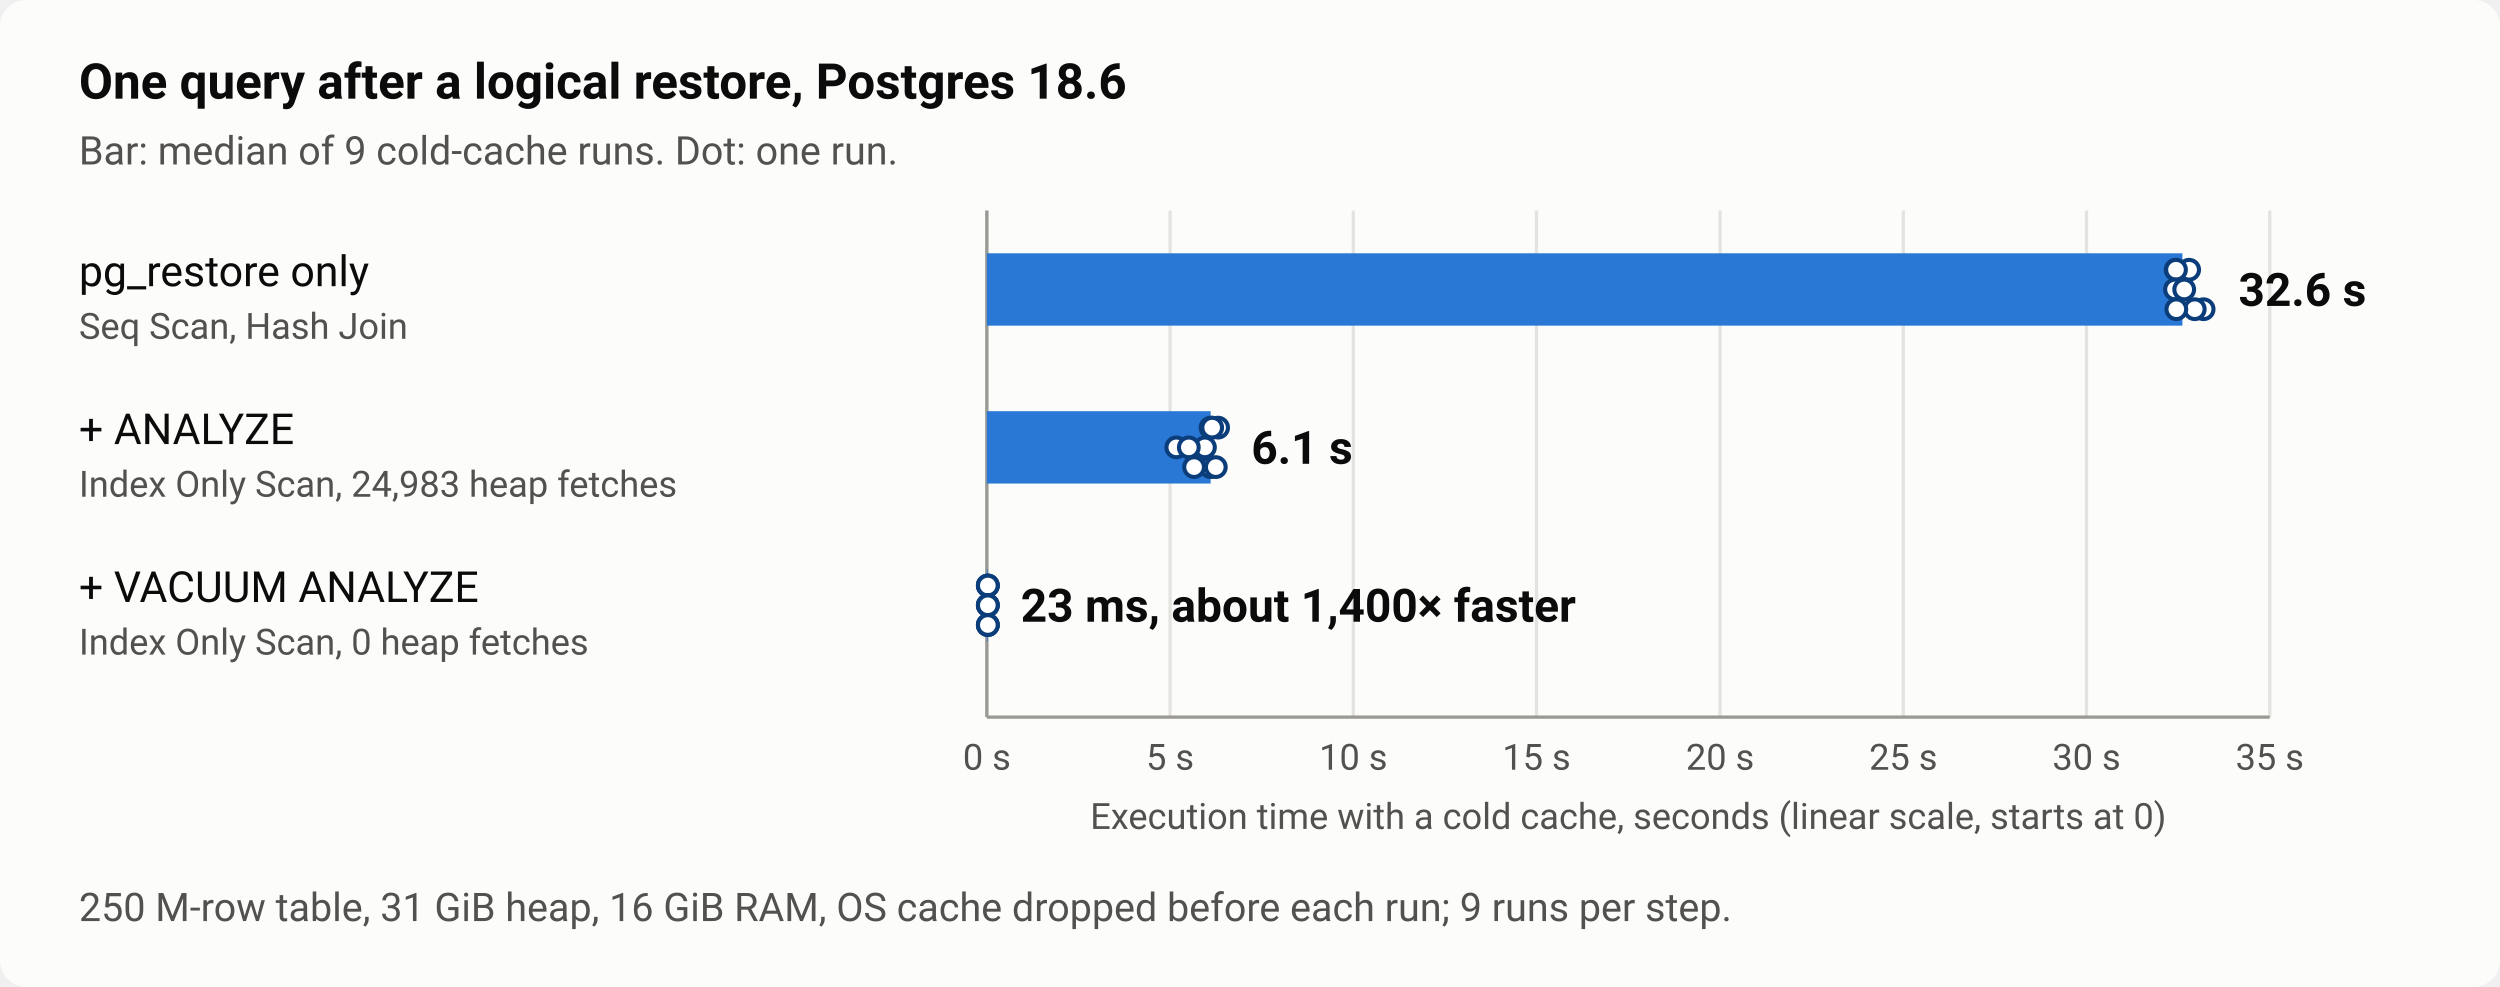
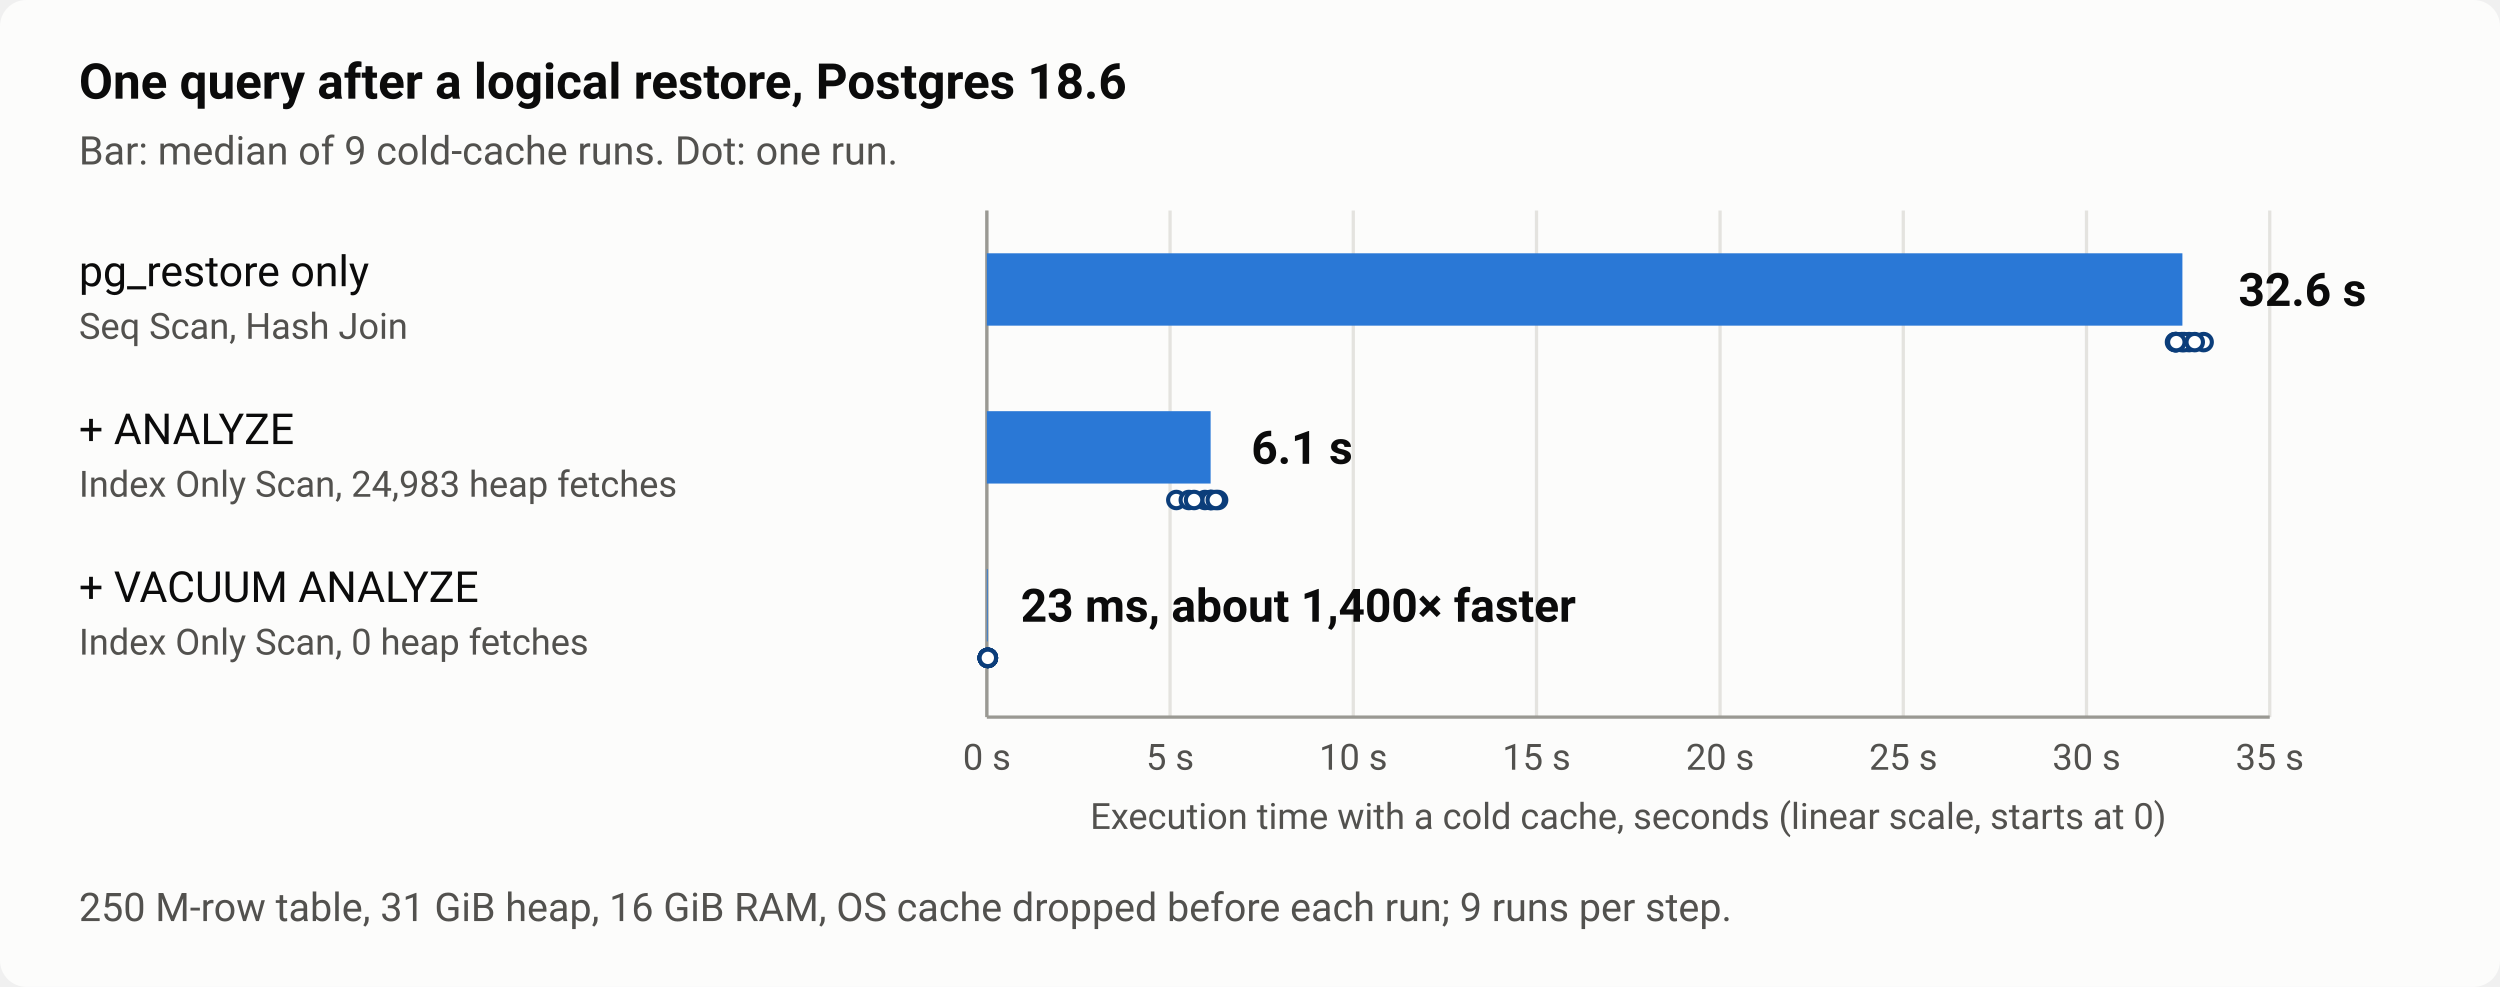
<svg xmlns="http://www.w3.org/2000/svg" viewBox="0 0 760 300" width="760" height="300" role="img" aria-labelledby="t d">
  <style>
  .bg{fill:#fcfcfb}.t1{fill:#0b0b0b}.t2{fill:#52514e}.grid{stroke:#e4e3df}.axis{stroke:#9a9993}
  .s1{fill:#2a78d6}.s2{fill:#eb6834}.band{fill:#eb6834;opacity:.08}.gap{stroke:#fcfcfb}
  text{font-family:-apple-system,BlinkMacSystemFont,"Segoe UI",Roboto,Helvetica,Arial,sans-serif}
.dot{fill:#ffffff;stroke:#0b3d7a;stroke-width:1.25}
</style>
  <rect class="bg" width="760" height="300" rx="8" />
  <text class="t1" x="24" y="30" font-size="15" font-weight="600">One query after a logical restore, Postgres 18.6</text>
  <text class="t2" x="24" y="50" font-size="12">Bar: median of 9 cold-cache runs. Dot: one run.</text>
  <line class="grid" x1="300.0" x2="300.0" y1="64" y2="218" stroke-width="1" />
  <text class="t2" x="300.0" y="234" font-size="11" text-anchor="middle">0 s</text>
  <line class="grid" x1="355.7" x2="355.7" y1="64" y2="218" stroke-width="1" />
  <text class="t2" x="355.7" y="234" font-size="11" text-anchor="middle">5 s</text>
  <line class="grid" x1="411.4" x2="411.4" y1="64" y2="218" stroke-width="1" />
  <text class="t2" x="411.4" y="234" font-size="11" text-anchor="middle">10 s</text>
  <line class="grid" x1="467.1" x2="467.1" y1="64" y2="218" stroke-width="1" />
  <text class="t2" x="467.1" y="234" font-size="11" text-anchor="middle">15 s</text>
  <line class="grid" x1="522.9" x2="522.9" y1="64" y2="218" stroke-width="1" />
  <text class="t2" x="522.9" y="234" font-size="11" text-anchor="middle">20 s</text>
  <line class="grid" x1="578.6" x2="578.6" y1="64" y2="218" stroke-width="1" />
  <text class="t2" x="578.6" y="234" font-size="11" text-anchor="middle">25 s</text>
  <line class="grid" x1="634.3" x2="634.3" y1="64" y2="218" stroke-width="1" />
  <text class="t2" x="634.3" y="234" font-size="11" text-anchor="middle">30 s</text>
  <line class="grid" x1="690.0" x2="690.0" y1="64" y2="218" stroke-width="1" />
  <text class="t2" x="690.0" y="234" font-size="11" text-anchor="middle">35 s</text>
  <line class="axis" x1="300" x2="690" y1="218" y2="218" stroke-width="1" />
  <line class="axis" x1="300" x2="300" y1="64" y2="218" stroke-width="1" />
  <text class="t2" x="495.0" y="252" font-size="11" text-anchor="middle">Execution time with a cold cache, seconds (linear scale, starts at 0)</text>
  <text class="t1" x="24" y="87.0" font-size="13">pg_restore only</text>
  <text class="t2" x="24" y="103.0" font-size="11">Seq Scan, Hash Join</text>
  <rect class="s1" x="300.0" y="77.0" width="363.45" height="22" />
-   <circle class="dot" cx="661.4" cy="82.0" r="3" />
-   <circle class="dot" cx="665.5" cy="82.0" r="3" />
-   <circle class="dot" cx="661.5" cy="82.0" r="3" />
-   <circle class="dot" cx="663.3" cy="88.0" r="3" />
-   <circle class="dot" cx="661.2" cy="88.0" r="3" />
-   <circle class="dot" cx="664.0" cy="88.0" r="3" />
-   <circle class="dot" cx="669.9" cy="94.0" r="3" />
-   <circle class="dot" cx="667.2" cy="94.0" r="3" />
-   <circle class="dot" cx="661.6" cy="94.0" r="3" />
+   <circle class="dot" cx="661.4" cy="104.0" r="2.5" />
+   <circle class="dot" cx="665.5" cy="104.0" r="2.5" />
+   <circle class="dot" cx="661.5" cy="104.0" r="2.5" />
+   <circle class="dot" cx="663.3" cy="104.0" r="2.5" />
+   <circle class="dot" cx="661.2" cy="104.0" r="2.5" />
+   <circle class="dot" cx="664.0" cy="104.0" r="2.5" />
+   <circle class="dot" cx="669.9" cy="104.0" r="2.5" />
+   <circle class="dot" cx="667.2" cy="104.0" r="2.5" />
+   <circle class="dot" cx="661.6" cy="104.0" r="2.5" />
  <text class="t1" x="680.5" y="93.0" font-size="14" font-weight="600">32.6 s</text>
  <text class="t1" x="24" y="135.0" font-size="13">+ ANALYZE</text>
  <text class="t2" x="24" y="151.0" font-size="11">Index Only Scan, 24,983 heap fetches</text>
  <rect class="s1" x="300.0" y="125.0" width="68.03" height="22" />
-   <circle class="dot" cx="370.3" cy="130.0" r="3" />
-   <circle class="dot" cx="368.0" cy="130.0" r="3" />
-   <circle class="dot" cx="368.5" cy="130.0" r="3" />
-   <circle class="dot" cx="366.3" cy="136.0" r="3" />
-   <circle class="dot" cx="357.6" cy="136.0" r="3" />
-   <circle class="dot" cx="361.4" cy="136.0" r="3" />
-   <circle class="dot" cx="368.0" cy="142.0" r="3" />
-   <circle class="dot" cx="363.0" cy="142.0" r="3" />
-   <circle class="dot" cx="369.6" cy="142.0" r="3" />
+   <circle class="dot" cx="370.3" cy="152.0" r="2.5" />
+   <circle class="dot" cx="368.0" cy="152.0" r="2.5" />
+   <circle class="dot" cx="368.5" cy="152.0" r="2.5" />
+   <circle class="dot" cx="366.3" cy="152.0" r="2.5" />
+   <circle class="dot" cx="357.6" cy="152.0" r="2.5" />
+   <circle class="dot" cx="361.4" cy="152.0" r="2.5" />
+   <circle class="dot" cx="368.0" cy="152.0" r="2.5" />
+   <circle class="dot" cx="363.0" cy="152.0" r="2.5" />
+   <circle class="dot" cx="369.6" cy="152.0" r="2.5" />
  <text class="t1" x="380.4" y="141.0" font-size="14" font-weight="600">6.1 s</text>
  <text class="t1" x="24" y="183.0" font-size="13">+ VACUUM ANALYZE</text>
  <text class="t2" x="24" y="199.0" font-size="11">Index Only Scan, 0 heap fetches</text>
  <rect class="s1" x="300.0" y="173.0" width="0.26" height="22" />
-   <circle class="dot" cx="300.3" cy="178.0" r="3" />
-   <circle class="dot" cx="300.3" cy="178.0" r="3" />
-   <circle class="dot" cx="300.3" cy="178.0" r="3" />
-   <circle class="dot" cx="300.3" cy="184.0" r="3" />
-   <circle class="dot" cx="300.3" cy="184.0" r="3" />
-   <circle class="dot" cx="300.3" cy="184.0" r="3" />
-   <circle class="dot" cx="300.3" cy="190.0" r="3" />
-   <circle class="dot" cx="300.3" cy="190.0" r="3" />
-   <circle class="dot" cx="300.3" cy="190.0" r="3" />
+   <circle class="dot" cx="300.3" cy="200.0" r="2.5" />
+   <circle class="dot" cx="300.3" cy="200.0" r="2.5" />
+   <circle class="dot" cx="300.3" cy="200.0" r="2.5" />
+   <circle class="dot" cx="300.3" cy="200.0" r="2.5" />
+   <circle class="dot" cx="300.3" cy="200.0" r="2.5" />
+   <circle class="dot" cx="300.3" cy="200.0" r="2.5" />
+   <circle class="dot" cx="300.3" cy="200.0" r="2.5" />
+   <circle class="dot" cx="300.3" cy="200.0" r="2.5" />
+   <circle class="dot" cx="300.3" cy="200.0" r="2.5" />
  <text class="t1" x="310.3" y="189.0" font-size="14" font-weight="600">23 ms, about 1,400× faster</text>
  <text class="t2" x="24" y="280" font-size="12">250 M-row table, 31 GiB heap, 16 GiB RAM, OS cache dropped before each run; 9 runs per step.</text>
</svg>
